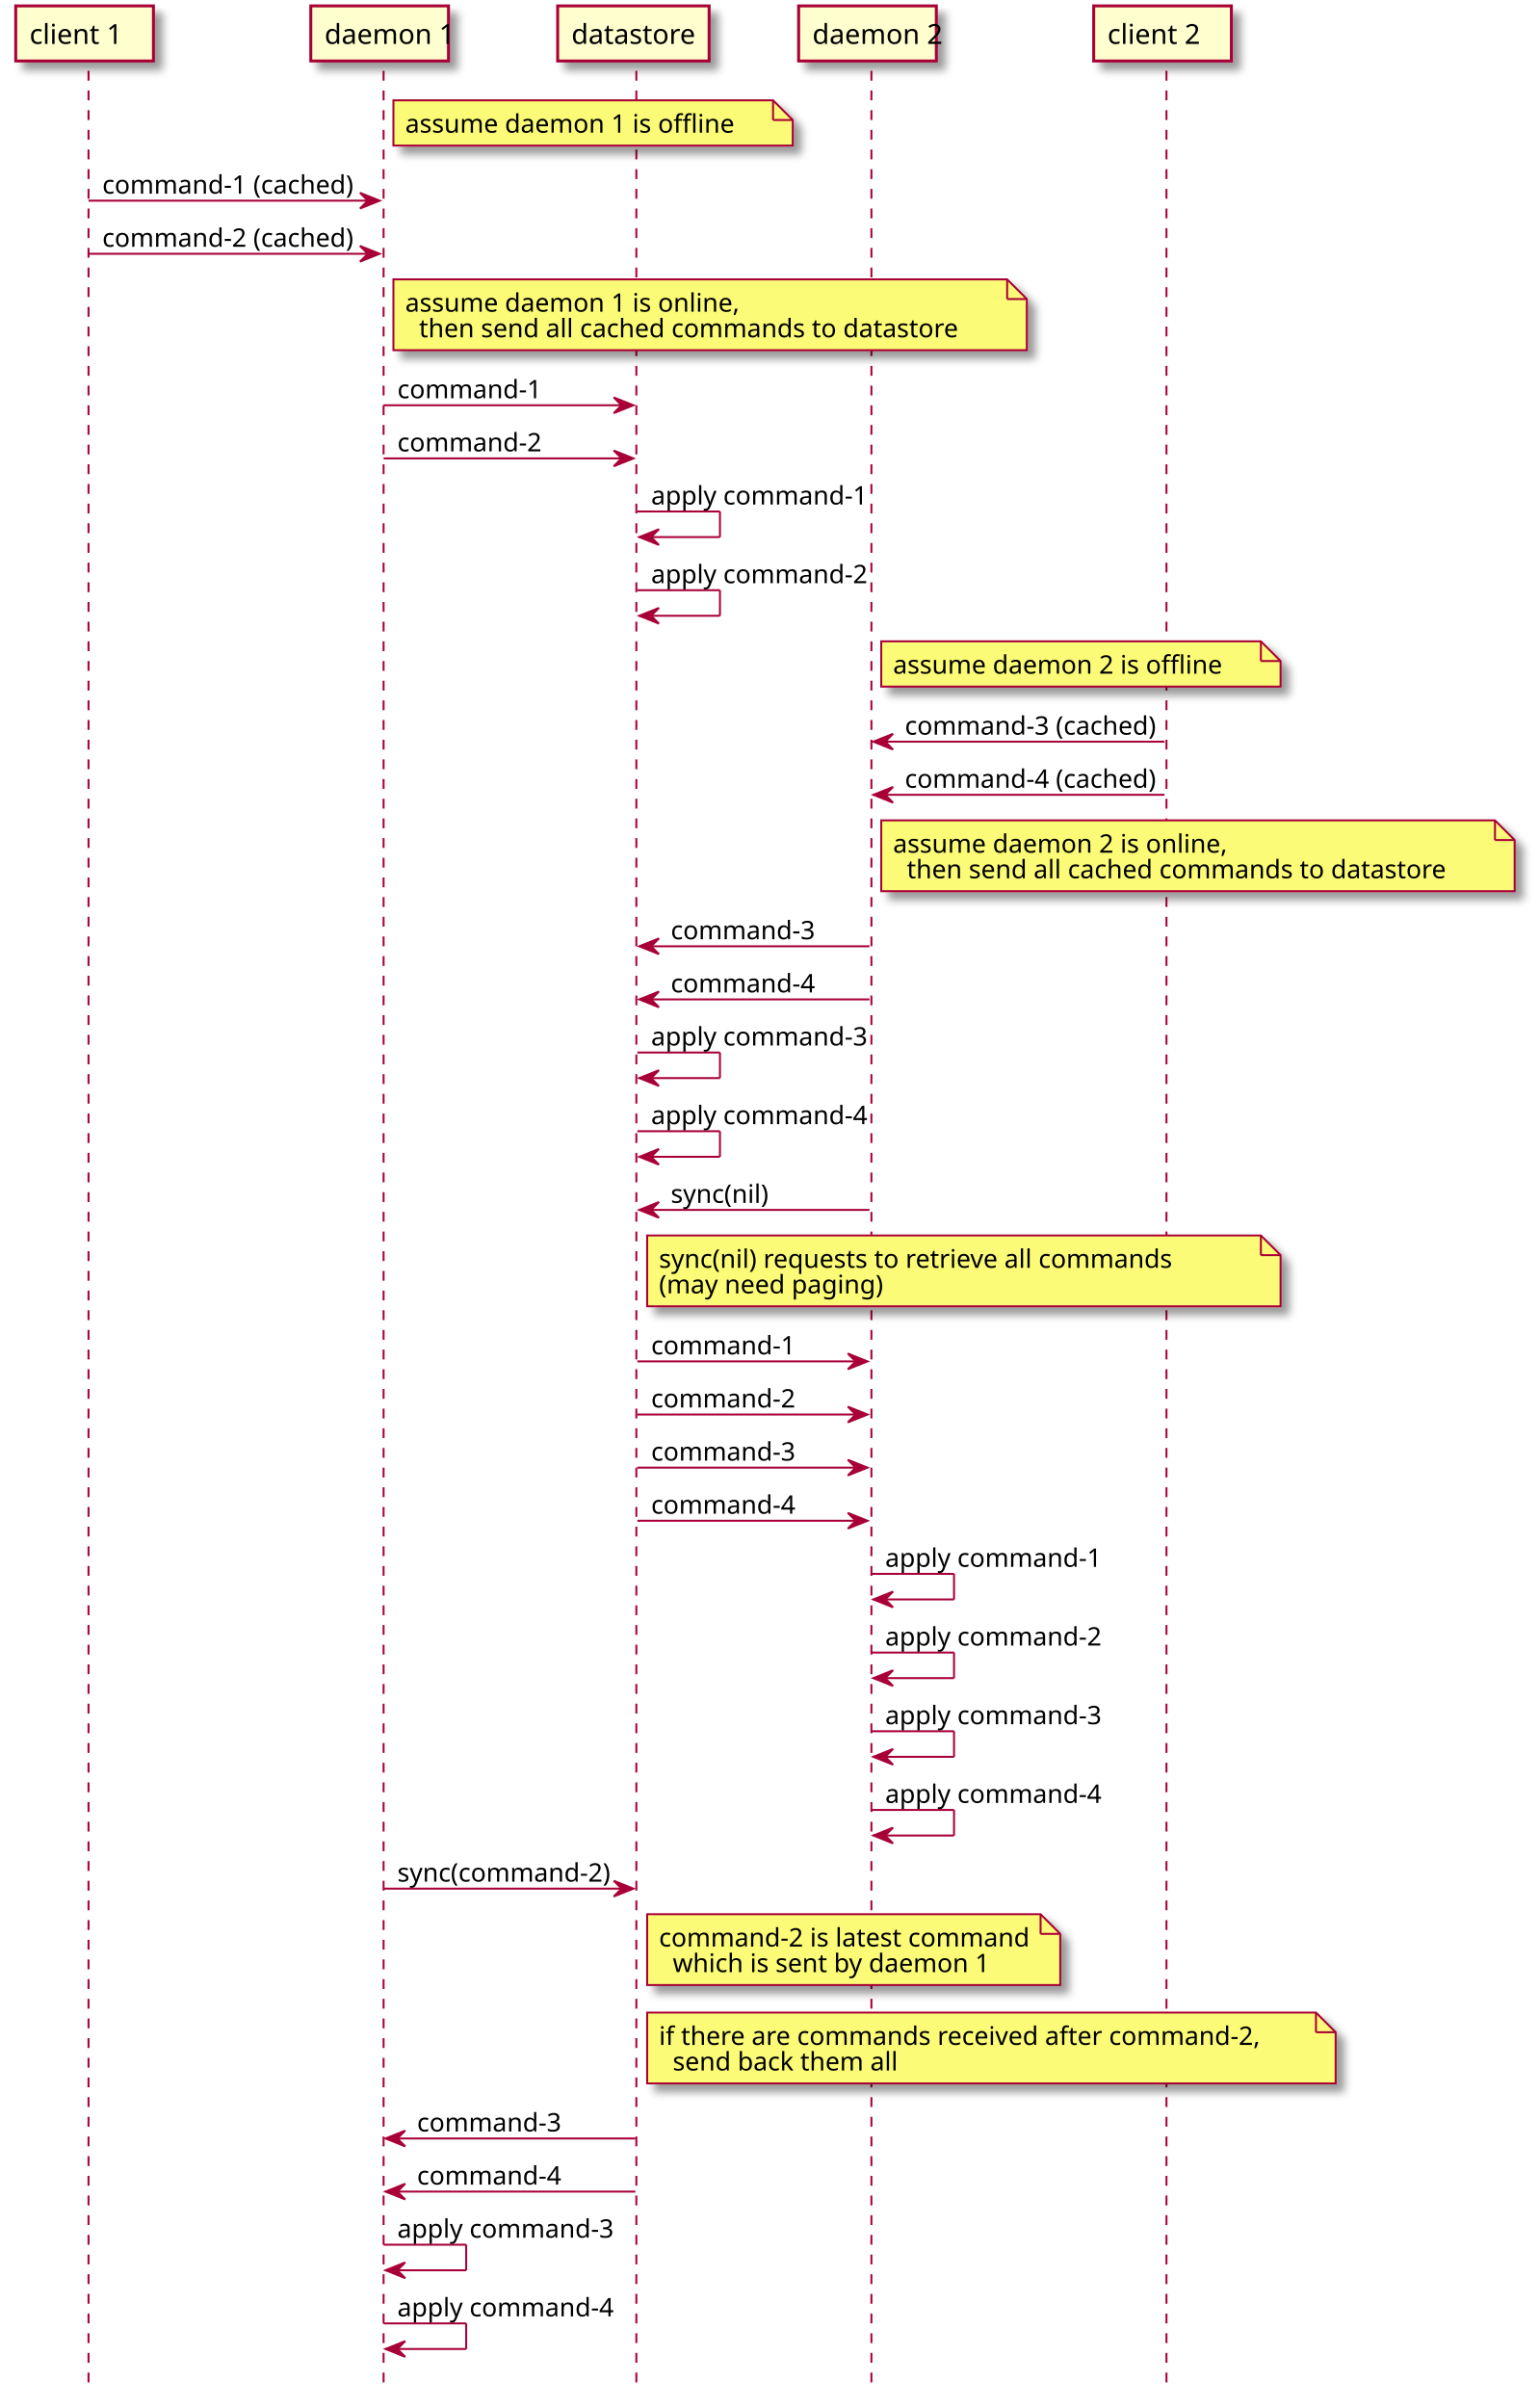
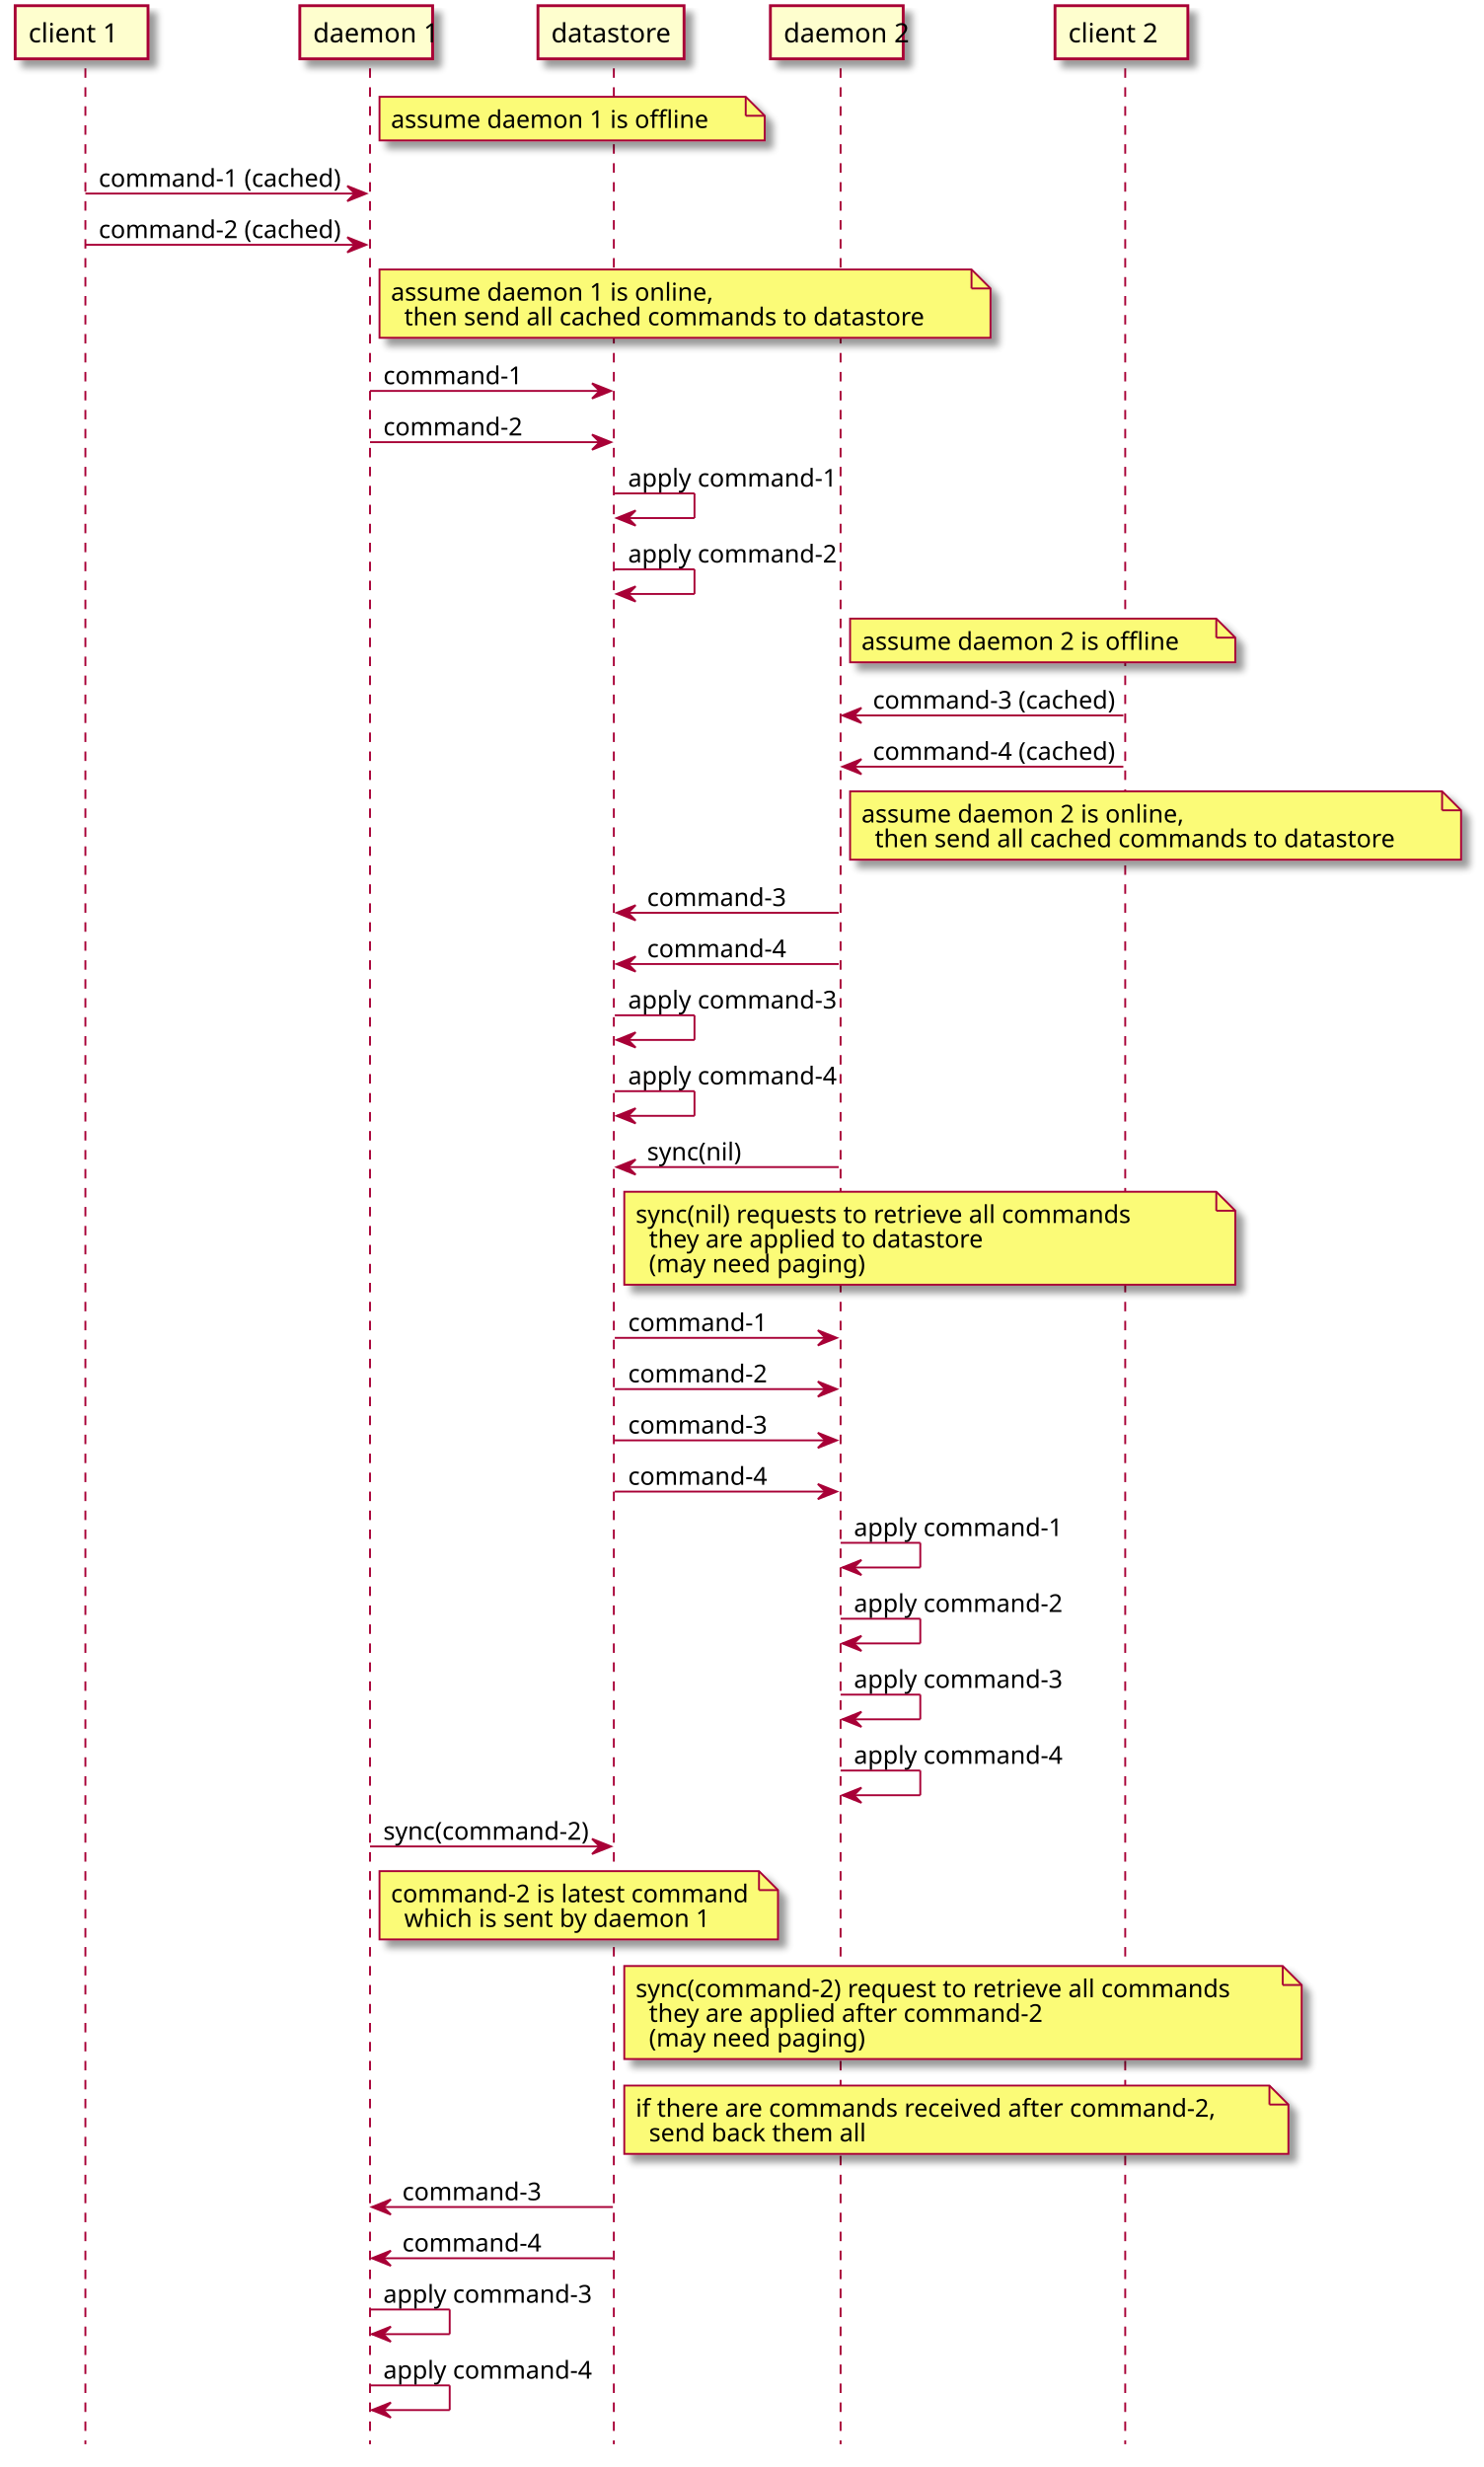
- <svg xmlns="http://www.w3.org/2000/svg" contentScriptType="application/ecmascript" contentStyleType="text/css" height="1224px" preserveAspectRatio="none" style="width:782px;height:1224px;" version="1.1" viewBox="0 0 782 1224" width="782px" zoomAndPan="magnify">
+ <svg xmlns="http://www.w3.org/2000/svg" contentScriptType="application/ecmascript" contentStyleType="text/css" height="1300px" preserveAspectRatio="none" style="width:782px;height:1300px;" version="1.1" viewBox="0 0 782 1300" width="782px" zoomAndPan="magnify">
  <defs>
-     <filter height="300%" id="fl50lxsnulejn" width="300%" x="-1" y="-1">
+     <filter height="300%" id="fp3z9iwhsswbp" width="300%" x="-1" y="-1">
      <feGaussianBlur result="blurOut" stdDeviation="2.0" />
      <feColorMatrix in="blurOut" result="blurOut2" type="matrix" values="0 0 0 0 0 0 0 0 0 0 0 0 0 0 0 0 0 0 .4 0" />
      <feOffset dx="4.0" dy="4.0" in="blurOut2" result="blurOut3" />
      <feBlend in="SourceGraphic" in2="blurOut3" mode="normal" />
    </filter>
  </defs>
  <g>
-     <line style="stroke: #A80036; stroke-width: 1.0; stroke-dasharray: 5.0,5.0;" x1="45" x2="45" y1="36" y2="1212" />
-     <line style="stroke: #A80036; stroke-width: 1.0; stroke-dasharray: 5.0,5.0;" x1="195" x2="195" y1="36" y2="1212" />
-     <line style="stroke: #A80036; stroke-width: 1.0; stroke-dasharray: 5.0,5.0;" x1="323.5" x2="323.5" y1="36" y2="1212" />
-     <line style="stroke: #A80036; stroke-width: 1.0; stroke-dasharray: 5.0,5.0;" x1="443" x2="443" y1="36" y2="1212" />
-     <line style="stroke: #A80036; stroke-width: 1.0; stroke-dasharray: 5.0,5.0;" x1="593" x2="593" y1="36" y2="1212" />
-     <rect fill="#FEFECE" filter="url(#fl50lxsnulejn)" height="28" style="stroke: #A80036; stroke-width: 1.5;" width="70" x="8" y="3" />
+     <line style="stroke: #A80036; stroke-width: 1.0; stroke-dasharray: 5.0,5.0;" x1="45" x2="45" y1="36" y2="1288" />
+     <line style="stroke: #A80036; stroke-width: 1.0; stroke-dasharray: 5.0,5.0;" x1="195" x2="195" y1="36" y2="1288" />
+     <line style="stroke: #A80036; stroke-width: 1.0; stroke-dasharray: 5.0,5.0;" x1="323.5" x2="323.5" y1="36" y2="1288" />
+     <line style="stroke: #A80036; stroke-width: 1.0; stroke-dasharray: 5.0,5.0;" x1="443" x2="443" y1="36" y2="1288" />
+     <line style="stroke: #A80036; stroke-width: 1.0; stroke-dasharray: 5.0,5.0;" x1="593" x2="593" y1="36" y2="1288" />
+     <rect fill="#FEFECE" filter="url(#fp3z9iwhsswbp)" height="28" style="stroke: #A80036; stroke-width: 1.5;" width="70" x="8" y="3" />
    <text fill="#000000" font-family="sans-serif" font-size="14" lengthAdjust="spacingAndGlyphs" textLength="56" x="15" y="22.318">client 1</text>
-     <rect fill="#FEFECE" filter="url(#fl50lxsnulejn)" height="28" style="stroke: #A80036; stroke-width: 1.5;" width="70" x="158" y="3" />
+     <rect fill="#FEFECE" filter="url(#fp3z9iwhsswbp)" height="28" style="stroke: #A80036; stroke-width: 1.5;" width="70" x="158" y="3" />
    <text fill="#000000" font-family="sans-serif" font-size="14" lengthAdjust="spacingAndGlyphs" textLength="56" x="165" y="22.318">daemon 1</text>
-     <rect fill="#FEFECE" filter="url(#fl50lxsnulejn)" height="28" style="stroke: #A80036; stroke-width: 1.5;" width="77" x="283.5" y="3" />
+     <rect fill="#FEFECE" filter="url(#fp3z9iwhsswbp)" height="28" style="stroke: #A80036; stroke-width: 1.5;" width="77" x="283.5" y="3" />
    <text fill="#000000" font-family="sans-serif" font-size="14" lengthAdjust="spacingAndGlyphs" textLength="63" x="290.5" y="22.318">datastore</text>
-     <rect fill="#FEFECE" filter="url(#fl50lxsnulejn)" height="28" style="stroke: #A80036; stroke-width: 1.5;" width="70" x="406" y="3" />
+     <rect fill="#FEFECE" filter="url(#fp3z9iwhsswbp)" height="28" style="stroke: #A80036; stroke-width: 1.5;" width="70" x="406" y="3" />
    <text fill="#000000" font-family="sans-serif" font-size="14" lengthAdjust="spacingAndGlyphs" textLength="56" x="413" y="22.318">daemon 2</text>
-     <rect fill="#FEFECE" filter="url(#fl50lxsnulejn)" height="28" style="stroke: #A80036; stroke-width: 1.5;" width="70" x="556" y="3" />
+     <rect fill="#FEFECE" filter="url(#fp3z9iwhsswbp)" height="28" style="stroke: #A80036; stroke-width: 1.5;" width="70" x="556" y="3" />
    <text fill="#000000" font-family="sans-serif" font-size="14" lengthAdjust="spacingAndGlyphs" textLength="56" x="563" y="22.318">client 2</text>
-     <polygon fill="#FBFB77" filter="url(#fl50lxsnulejn)" points="200,51,200,74,403,74,403,61,393,51,200,51" style="stroke: #A80036; stroke-width: 1.0;" />
+     <polygon fill="#FBFB77" filter="url(#fp3z9iwhsswbp)" points="200,51,200,74,403,74,403,61,393,51,200,51" style="stroke: #A80036; stroke-width: 1.0;" />
    <line style="stroke: #A80036; stroke-width: 1.0;" x1="393" x2="393" y1="51" y2="61" />
    <line style="stroke: #A80036; stroke-width: 1.0;" x1="403" x2="393" y1="61" y2="61" />
    <text fill="#000000" font-family="sans-serif" font-size="13" lengthAdjust="spacingAndGlyphs" textLength="182" x="206" y="67.439">assume daemon 1 is offline</text>
    <polygon fill="#A80036" points="183,98,193,102,183,106,187,102" style="stroke: #A80036; stroke-width: 1.0;" />
    <line style="stroke: #A80036; stroke-width: 1.0;" x1="45" x2="189" y1="102" y2="102" />
    <text fill="#000000" font-family="sans-serif" font-size="13" lengthAdjust="spacingAndGlyphs" textLength="126" x="52" y="98.439">command-1 (cached)</text>
    <polygon fill="#A80036" points="183,125,193,129,183,133,187,129" style="stroke: #A80036; stroke-width: 1.0;" />
    <line style="stroke: #A80036; stroke-width: 1.0;" x1="45" x2="189" y1="129" y2="129" />
    <text fill="#000000" font-family="sans-serif" font-size="13" lengthAdjust="spacingAndGlyphs" textLength="126" x="52" y="125.439">command-2 (cached)</text>
-     <polygon fill="#FBFB77" filter="url(#fl50lxsnulejn)" points="200,142,200,178,522,178,522,152,512,142,200,142" style="stroke: #A80036; stroke-width: 1.0;" />
+     <polygon fill="#FBFB77" filter="url(#fp3z9iwhsswbp)" points="200,142,200,178,522,178,522,152,512,142,200,142" style="stroke: #A80036; stroke-width: 1.0;" />
    <line style="stroke: #A80036; stroke-width: 1.0;" x1="512" x2="512" y1="142" y2="152" />
    <line style="stroke: #A80036; stroke-width: 1.0;" x1="522" x2="512" y1="152" y2="152" />
    <text fill="#000000" font-family="sans-serif" font-size="13" lengthAdjust="spacingAndGlyphs" textLength="182" x="206" y="158.439">assume daemon 1 is online,</text>
    <text fill="#000000" font-family="sans-serif" font-size="13" lengthAdjust="spacingAndGlyphs" textLength="294" x="213" y="171.439">then send all cached commands to datastore</text>
    <polygon fill="#A80036" points="312,202,322,206,312,210,316,206" style="stroke: #A80036; stroke-width: 1.0;" />
    <line style="stroke: #A80036; stroke-width: 1.0;" x1="195" x2="318" y1="206" y2="206" />
    <text fill="#000000" font-family="sans-serif" font-size="13" lengthAdjust="spacingAndGlyphs" textLength="63" x="202" y="202.439">command-1</text>
    <polygon fill="#A80036" points="312,229,322,233,312,237,316,233" style="stroke: #A80036; stroke-width: 1.0;" />
    <line style="stroke: #A80036; stroke-width: 1.0;" x1="195" x2="318" y1="233" y2="233" />
    <text fill="#000000" font-family="sans-serif" font-size="13" lengthAdjust="spacingAndGlyphs" textLength="63" x="202" y="229.439">command-2</text>
    <line style="stroke: #A80036; stroke-width: 1.0;" x1="324" x2="366" y1="260" y2="260" />
    <line style="stroke: #A80036; stroke-width: 1.0;" x1="366" x2="366" y1="260" y2="273" />
    <line style="stroke: #A80036; stroke-width: 1.0;" x1="325" x2="366" y1="273" y2="273" />
    <polygon fill="#A80036" points="335,269,325,273,335,277,331,273" style="stroke: #A80036; stroke-width: 1.0;" />
    <text fill="#000000" font-family="sans-serif" font-size="13" lengthAdjust="spacingAndGlyphs" textLength="105" x="331" y="256.438">apply command-1</text>
    <line style="stroke: #A80036; stroke-width: 1.0;" x1="324" x2="366" y1="300" y2="300" />
    <line style="stroke: #A80036; stroke-width: 1.0;" x1="366" x2="366" y1="300" y2="313" />
    <line style="stroke: #A80036; stroke-width: 1.0;" x1="325" x2="366" y1="313" y2="313" />
    <polygon fill="#A80036" points="335,309,325,313,335,317,331,313" style="stroke: #A80036; stroke-width: 1.0;" />
    <text fill="#000000" font-family="sans-serif" font-size="13" lengthAdjust="spacingAndGlyphs" textLength="105" x="331" y="296.438">apply command-2</text>
-     <polygon fill="#FBFB77" filter="url(#fl50lxsnulejn)" points="448,326,448,349,651,349,651,336,641,326,448,326" style="stroke: #A80036; stroke-width: 1.0;" />
+     <polygon fill="#FBFB77" filter="url(#fp3z9iwhsswbp)" points="448,326,448,349,651,349,651,336,641,326,448,326" style="stroke: #A80036; stroke-width: 1.0;" />
    <line style="stroke: #A80036; stroke-width: 1.0;" x1="641" x2="641" y1="326" y2="336" />
    <line style="stroke: #A80036; stroke-width: 1.0;" x1="651" x2="641" y1="336" y2="336" />
    <text fill="#000000" font-family="sans-serif" font-size="13" lengthAdjust="spacingAndGlyphs" textLength="182" x="454" y="342.438">assume daemon 2 is offline</text>
    <polygon fill="#A80036" points="454,373,444,377,454,381,450,377" style="stroke: #A80036; stroke-width: 1.0;" />
    <line style="stroke: #A80036; stroke-width: 1.0;" x1="448" x2="592" y1="377" y2="377" />
    <text fill="#000000" font-family="sans-serif" font-size="13" lengthAdjust="spacingAndGlyphs" textLength="126" x="460" y="373.438">command-3 (cached)</text>
    <polygon fill="#A80036" points="454,400,444,404,454,408,450,404" style="stroke: #A80036; stroke-width: 1.0;" />
    <line style="stroke: #A80036; stroke-width: 1.0;" x1="448" x2="592" y1="404" y2="404" />
    <text fill="#000000" font-family="sans-serif" font-size="13" lengthAdjust="spacingAndGlyphs" textLength="126" x="460" y="400.438">command-4 (cached)</text>
-     <polygon fill="#FBFB77" filter="url(#fl50lxsnulejn)" points="448,417,448,453,770,453,770,427,760,417,448,417" style="stroke: #A80036; stroke-width: 1.0;" />
+     <polygon fill="#FBFB77" filter="url(#fp3z9iwhsswbp)" points="448,417,448,453,770,453,770,427,760,417,448,417" style="stroke: #A80036; stroke-width: 1.0;" />
    <line style="stroke: #A80036; stroke-width: 1.0;" x1="760" x2="760" y1="417" y2="427" />
    <line style="stroke: #A80036; stroke-width: 1.0;" x1="770" x2="760" y1="427" y2="427" />
    <text fill="#000000" font-family="sans-serif" font-size="13" lengthAdjust="spacingAndGlyphs" textLength="182" x="454" y="433.438">assume daemon 2 is online,</text>
    <text fill="#000000" font-family="sans-serif" font-size="13" lengthAdjust="spacingAndGlyphs" textLength="294" x="461" y="446.438">then send all cached commands to datastore</text>
    <polygon fill="#A80036" points="335,477,325,481,335,485,331,481" style="stroke: #A80036; stroke-width: 1.0;" />
    <line style="stroke: #A80036; stroke-width: 1.0;" x1="329" x2="442" y1="481" y2="481" />
    <text fill="#000000" font-family="sans-serif" font-size="13" lengthAdjust="spacingAndGlyphs" textLength="63" x="341" y="477.438">command-3</text>
    <polygon fill="#A80036" points="335,504,325,508,335,512,331,508" style="stroke: #A80036; stroke-width: 1.0;" />
    <line style="stroke: #A80036; stroke-width: 1.0;" x1="329" x2="442" y1="508" y2="508" />
    <text fill="#000000" font-family="sans-serif" font-size="13" lengthAdjust="spacingAndGlyphs" textLength="63" x="341" y="504.438">command-4</text>
    <line style="stroke: #A80036; stroke-width: 1.0;" x1="324" x2="366" y1="535" y2="535" />
    <line style="stroke: #A80036; stroke-width: 1.0;" x1="366" x2="366" y1="535" y2="548" />
    <line style="stroke: #A80036; stroke-width: 1.0;" x1="325" x2="366" y1="548" y2="548" />
    <polygon fill="#A80036" points="335,544,325,548,335,552,331,548" style="stroke: #A80036; stroke-width: 1.0;" />
    <text fill="#000000" font-family="sans-serif" font-size="13" lengthAdjust="spacingAndGlyphs" textLength="105" x="331" y="531.438">apply command-3</text>
    <line style="stroke: #A80036; stroke-width: 1.0;" x1="324" x2="366" y1="575" y2="575" />
    <line style="stroke: #A80036; stroke-width: 1.0;" x1="366" x2="366" y1="575" y2="588" />
    <line style="stroke: #A80036; stroke-width: 1.0;" x1="325" x2="366" y1="588" y2="588" />
    <polygon fill="#A80036" points="335,584,325,588,335,592,331,588" style="stroke: #A80036; stroke-width: 1.0;" />
    <text fill="#000000" font-family="sans-serif" font-size="13" lengthAdjust="spacingAndGlyphs" textLength="105" x="331" y="571.438">apply command-4</text>
    <polygon fill="#A80036" points="335,611,325,615,335,619,331,615" style="stroke: #A80036; stroke-width: 1.0;" />
    <line style="stroke: #A80036; stroke-width: 1.0;" x1="329" x2="442" y1="615" y2="615" />
    <text fill="#000000" font-family="sans-serif" font-size="13" lengthAdjust="spacingAndGlyphs" textLength="63" x="341" y="611.438">sync(nil)</text>
-     <polygon fill="#FBFB77" filter="url(#fl50lxsnulejn)" points="329,628,329,664,651,664,651,638,641,628,329,628" style="stroke: #A80036; stroke-width: 1.0;" />
+     <polygon fill="#FBFB77" filter="url(#fp3z9iwhsswbp)" points="329,628,329,677,651,677,651,638,641,628,329,628" style="stroke: #A80036; stroke-width: 1.0;" />
    <line style="stroke: #A80036; stroke-width: 1.0;" x1="641" x2="641" y1="628" y2="638" />
    <line style="stroke: #A80036; stroke-width: 1.0;" x1="651" x2="641" y1="638" y2="638" />
    <text fill="#000000" font-family="sans-serif" font-size="13" lengthAdjust="spacingAndGlyphs" textLength="301" x="335" y="644.438">sync(nil) requests to retrieve all commands</text>
-     <text fill="#000000" font-family="sans-serif" font-size="13" lengthAdjust="spacingAndGlyphs" textLength="119" x="335" y="657.438">(may need paging)</text>
-     <polygon fill="#A80036" points="431,688,441,692,431,696,435,692" style="stroke: #A80036; stroke-width: 1.0;" />
-     <line style="stroke: #A80036; stroke-width: 1.0;" x1="324" x2="437" y1="692" y2="692" />
-     <text fill="#000000" font-family="sans-serif" font-size="13" lengthAdjust="spacingAndGlyphs" textLength="63" x="331" y="688.438">command-1</text>
-     <polygon fill="#A80036" points="431,715,441,719,431,723,435,719" style="stroke: #A80036; stroke-width: 1.0;" />
-     <line style="stroke: #A80036; stroke-width: 1.0;" x1="324" x2="437" y1="719" y2="719" />
-     <text fill="#000000" font-family="sans-serif" font-size="13" lengthAdjust="spacingAndGlyphs" textLength="63" x="331" y="715.438">command-2</text>
-     <polygon fill="#A80036" points="431,742,441,746,431,750,435,746" style="stroke: #A80036; stroke-width: 1.0;" />
-     <line style="stroke: #A80036; stroke-width: 1.0;" x1="324" x2="437" y1="746" y2="746" />
-     <text fill="#000000" font-family="sans-serif" font-size="13" lengthAdjust="spacingAndGlyphs" textLength="63" x="331" y="742.438">command-3</text>
-     <polygon fill="#A80036" points="431,769,441,773,431,777,435,773" style="stroke: #A80036; stroke-width: 1.0;" />
-     <line style="stroke: #A80036; stroke-width: 1.0;" x1="324" x2="437" y1="773" y2="773" />
-     <text fill="#000000" font-family="sans-serif" font-size="13" lengthAdjust="spacingAndGlyphs" textLength="63" x="331" y="769.438">command-4</text>
-     <line style="stroke: #A80036; stroke-width: 1.0;" x1="443" x2="485" y1="800" y2="800" />
-     <line style="stroke: #A80036; stroke-width: 1.0;" x1="485" x2="485" y1="800" y2="813" />
-     <line style="stroke: #A80036; stroke-width: 1.0;" x1="444" x2="485" y1="813" y2="813" />
-     <polygon fill="#A80036" points="454,809,444,813,454,817,450,813" style="stroke: #A80036; stroke-width: 1.0;" />
-     <text fill="#000000" font-family="sans-serif" font-size="13" lengthAdjust="spacingAndGlyphs" textLength="105" x="450" y="796.438">apply command-1</text>
-     <line style="stroke: #A80036; stroke-width: 1.0;" x1="443" x2="485" y1="840" y2="840" />
-     <line style="stroke: #A80036; stroke-width: 1.0;" x1="485" x2="485" y1="840" y2="853" />
-     <line style="stroke: #A80036; stroke-width: 1.0;" x1="444" x2="485" y1="853" y2="853" />
-     <polygon fill="#A80036" points="454,849,444,853,454,857,450,853" style="stroke: #A80036; stroke-width: 1.0;" />
-     <text fill="#000000" font-family="sans-serif" font-size="13" lengthAdjust="spacingAndGlyphs" textLength="105" x="450" y="836.438">apply command-2</text>
-     <line style="stroke: #A80036; stroke-width: 1.0;" x1="443" x2="485" y1="880" y2="880" />
-     <line style="stroke: #A80036; stroke-width: 1.0;" x1="485" x2="485" y1="880" y2="893" />
-     <line style="stroke: #A80036; stroke-width: 1.0;" x1="444" x2="485" y1="893" y2="893" />
-     <polygon fill="#A80036" points="454,889,444,893,454,897,450,893" style="stroke: #A80036; stroke-width: 1.0;" />
-     <text fill="#000000" font-family="sans-serif" font-size="13" lengthAdjust="spacingAndGlyphs" textLength="105" x="450" y="876.438">apply command-3</text>
-     <line style="stroke: #A80036; stroke-width: 1.0;" x1="443" x2="485" y1="920" y2="920" />
-     <line style="stroke: #A80036; stroke-width: 1.0;" x1="485" x2="485" y1="920" y2="933" />
-     <line style="stroke: #A80036; stroke-width: 1.0;" x1="444" x2="485" y1="933" y2="933" />
-     <polygon fill="#A80036" points="454,929,444,933,454,937,450,933" style="stroke: #A80036; stroke-width: 1.0;" />
-     <text fill="#000000" font-family="sans-serif" font-size="13" lengthAdjust="spacingAndGlyphs" textLength="105" x="450" y="916.438">apply command-4</text>
-     <polygon fill="#A80036" points="312,956,322,960,312,964,316,960" style="stroke: #A80036; stroke-width: 1.0;" />
-     <line style="stroke: #A80036; stroke-width: 1.0;" x1="195" x2="318" y1="960" y2="960" />
-     <text fill="#000000" font-family="sans-serif" font-size="13" lengthAdjust="spacingAndGlyphs" textLength="105" x="202" y="956.438">sync(command-2)</text>
-     <polygon fill="#FBFB77" filter="url(#fl50lxsnulejn)" points="329,973,329,1009,539,1009,539,983,529,973,329,973" style="stroke: #A80036; stroke-width: 1.0;" />
-     <line style="stroke: #A80036; stroke-width: 1.0;" x1="529" x2="529" y1="973" y2="983" />
-     <line style="stroke: #A80036; stroke-width: 1.0;" x1="539" x2="529" y1="983" y2="983" />
-     <text fill="#000000" font-family="sans-serif" font-size="13" lengthAdjust="spacingAndGlyphs" textLength="189" x="335" y="989.438">command-2 is latest command</text>
-     <text fill="#000000" font-family="sans-serif" font-size="13" lengthAdjust="spacingAndGlyphs" textLength="175" x="342" y="1002.438">which is sent by daemon 1</text>
-     <polygon fill="#FBFB77" filter="url(#fl50lxsnulejn)" points="329,1023,329,1059,679,1059,679,1033,669,1023,329,1023" style="stroke: #A80036; stroke-width: 1.0;" />
-     <line style="stroke: #A80036; stroke-width: 1.0;" x1="669" x2="669" y1="1023" y2="1033" />
-     <line style="stroke: #A80036; stroke-width: 1.0;" x1="679" x2="669" y1="1033" y2="1033" />
-     <text fill="#000000" font-family="sans-serif" font-size="13" lengthAdjust="spacingAndGlyphs" textLength="329" x="335" y="1039.438">if there are commands received after command-2,</text>
-     <text fill="#000000" font-family="sans-serif" font-size="13" lengthAdjust="spacingAndGlyphs" textLength="126" x="342" y="1052.438">send back them all</text>
-     <polygon fill="#A80036" points="206,1083,196,1087,206,1091,202,1087" style="stroke: #A80036; stroke-width: 1.0;" />
-     <line style="stroke: #A80036; stroke-width: 1.0;" x1="200" x2="323" y1="1087" y2="1087" />
-     <text fill="#000000" font-family="sans-serif" font-size="13" lengthAdjust="spacingAndGlyphs" textLength="63" x="212" y="1083.438">command-3</text>
-     <polygon fill="#A80036" points="206,1110,196,1114,206,1118,202,1114" style="stroke: #A80036; stroke-width: 1.0;" />
-     <line style="stroke: #A80036; stroke-width: 1.0;" x1="200" x2="323" y1="1114" y2="1114" />
-     <text fill="#000000" font-family="sans-serif" font-size="13" lengthAdjust="spacingAndGlyphs" textLength="63" x="212" y="1110.438">command-4</text>
-     <line style="stroke: #A80036; stroke-width: 1.0;" x1="195" x2="237" y1="1141" y2="1141" />
-     <line style="stroke: #A80036; stroke-width: 1.0;" x1="237" x2="237" y1="1141" y2="1154" />
-     <line style="stroke: #A80036; stroke-width: 1.0;" x1="196" x2="237" y1="1154" y2="1154" />
-     <polygon fill="#A80036" points="206,1150,196,1154,206,1158,202,1154" style="stroke: #A80036; stroke-width: 1.0;" />
-     <text fill="#000000" font-family="sans-serif" font-size="13" lengthAdjust="spacingAndGlyphs" textLength="105" x="202" y="1137.438">apply command-3</text>
-     <line style="stroke: #A80036; stroke-width: 1.0;" x1="195" x2="237" y1="1181" y2="1181" />
-     <line style="stroke: #A80036; stroke-width: 1.0;" x1="237" x2="237" y1="1181" y2="1194" />
-     <line style="stroke: #A80036; stroke-width: 1.0;" x1="196" x2="237" y1="1194" y2="1194" />
-     <polygon fill="#A80036" points="206,1190,196,1194,206,1198,202,1194" style="stroke: #A80036; stroke-width: 1.0;" />
-     <text fill="#000000" font-family="sans-serif" font-size="13" lengthAdjust="spacingAndGlyphs" textLength="105" x="202" y="1177.438">apply command-4</text>
+     <text fill="#000000" font-family="sans-serif" font-size="13" lengthAdjust="spacingAndGlyphs" textLength="203" x="342" y="657.438">they are applied to datastore</text>
+     <text fill="#000000" font-family="sans-serif" font-size="13" lengthAdjust="spacingAndGlyphs" textLength="119" x="342" y="670.438">(may need paging)</text>
+     <polygon fill="#A80036" points="431,701,441,705,431,709,435,705" style="stroke: #A80036; stroke-width: 1.0;" />
+     <line style="stroke: #A80036; stroke-width: 1.0;" x1="324" x2="437" y1="705" y2="705" />
+     <text fill="#000000" font-family="sans-serif" font-size="13" lengthAdjust="spacingAndGlyphs" textLength="63" x="331" y="701.438">command-1</text>
+     <polygon fill="#A80036" points="431,728,441,732,431,736,435,732" style="stroke: #A80036; stroke-width: 1.0;" />
+     <line style="stroke: #A80036; stroke-width: 1.0;" x1="324" x2="437" y1="732" y2="732" />
+     <text fill="#000000" font-family="sans-serif" font-size="13" lengthAdjust="spacingAndGlyphs" textLength="63" x="331" y="728.438">command-2</text>
+     <polygon fill="#A80036" points="431,755,441,759,431,763,435,759" style="stroke: #A80036; stroke-width: 1.0;" />
+     <line style="stroke: #A80036; stroke-width: 1.0;" x1="324" x2="437" y1="759" y2="759" />
+     <text fill="#000000" font-family="sans-serif" font-size="13" lengthAdjust="spacingAndGlyphs" textLength="63" x="331" y="755.438">command-3</text>
+     <polygon fill="#A80036" points="431,782,441,786,431,790,435,786" style="stroke: #A80036; stroke-width: 1.0;" />
+     <line style="stroke: #A80036; stroke-width: 1.0;" x1="324" x2="437" y1="786" y2="786" />
+     <text fill="#000000" font-family="sans-serif" font-size="13" lengthAdjust="spacingAndGlyphs" textLength="63" x="331" y="782.438">command-4</text>
+     <line style="stroke: #A80036; stroke-width: 1.0;" x1="443" x2="485" y1="813" y2="813" />
+     <line style="stroke: #A80036; stroke-width: 1.0;" x1="485" x2="485" y1="813" y2="826" />
+     <line style="stroke: #A80036; stroke-width: 1.0;" x1="444" x2="485" y1="826" y2="826" />
+     <polygon fill="#A80036" points="454,822,444,826,454,830,450,826" style="stroke: #A80036; stroke-width: 1.0;" />
+     <text fill="#000000" font-family="sans-serif" font-size="13" lengthAdjust="spacingAndGlyphs" textLength="105" x="450" y="809.438">apply command-1</text>
+     <line style="stroke: #A80036; stroke-width: 1.0;" x1="443" x2="485" y1="853" y2="853" />
+     <line style="stroke: #A80036; stroke-width: 1.0;" x1="485" x2="485" y1="853" y2="866" />
+     <line style="stroke: #A80036; stroke-width: 1.0;" x1="444" x2="485" y1="866" y2="866" />
+     <polygon fill="#A80036" points="454,862,444,866,454,870,450,866" style="stroke: #A80036; stroke-width: 1.0;" />
+     <text fill="#000000" font-family="sans-serif" font-size="13" lengthAdjust="spacingAndGlyphs" textLength="105" x="450" y="849.438">apply command-2</text>
+     <line style="stroke: #A80036; stroke-width: 1.0;" x1="443" x2="485" y1="893" y2="893" />
+     <line style="stroke: #A80036; stroke-width: 1.0;" x1="485" x2="485" y1="893" y2="906" />
+     <line style="stroke: #A80036; stroke-width: 1.0;" x1="444" x2="485" y1="906" y2="906" />
+     <polygon fill="#A80036" points="454,902,444,906,454,910,450,906" style="stroke: #A80036; stroke-width: 1.0;" />
+     <text fill="#000000" font-family="sans-serif" font-size="13" lengthAdjust="spacingAndGlyphs" textLength="105" x="450" y="889.438">apply command-3</text>
+     <line style="stroke: #A80036; stroke-width: 1.0;" x1="443" x2="485" y1="933" y2="933" />
+     <line style="stroke: #A80036; stroke-width: 1.0;" x1="485" x2="485" y1="933" y2="946" />
+     <line style="stroke: #A80036; stroke-width: 1.0;" x1="444" x2="485" y1="946" y2="946" />
+     <polygon fill="#A80036" points="454,942,444,946,454,950,450,946" style="stroke: #A80036; stroke-width: 1.0;" />
+     <text fill="#000000" font-family="sans-serif" font-size="13" lengthAdjust="spacingAndGlyphs" textLength="105" x="450" y="929.438">apply command-4</text>
+     <polygon fill="#A80036" points="312,969,322,973,312,977,316,973" style="stroke: #A80036; stroke-width: 1.0;" />
+     <line style="stroke: #A80036; stroke-width: 1.0;" x1="195" x2="318" y1="973" y2="973" />
+     <text fill="#000000" font-family="sans-serif" font-size="13" lengthAdjust="spacingAndGlyphs" textLength="105" x="202" y="969.438">sync(command-2)</text>
+     <polygon fill="#FBFB77" filter="url(#fp3z9iwhsswbp)" points="200,986,200,1022,410,1022,410,996,400,986,200,986" style="stroke: #A80036; stroke-width: 1.0;" />
+     <line style="stroke: #A80036; stroke-width: 1.0;" x1="400" x2="400" y1="986" y2="996" />
+     <line style="stroke: #A80036; stroke-width: 1.0;" x1="410" x2="400" y1="996" y2="996" />
+     <text fill="#000000" font-family="sans-serif" font-size="13" lengthAdjust="spacingAndGlyphs" textLength="189" x="206" y="1002.438">command-2 is latest command</text>
+     <text fill="#000000" font-family="sans-serif" font-size="13" lengthAdjust="spacingAndGlyphs" textLength="175" x="213" y="1015.438">which is sent by daemon 1</text>
+     <polygon fill="#FBFB77" filter="url(#fp3z9iwhsswbp)" points="329,1036,329,1085,686,1085,686,1046,676,1036,329,1036" style="stroke: #A80036; stroke-width: 1.0;" />
+     <line style="stroke: #A80036; stroke-width: 1.0;" x1="676" x2="676" y1="1036" y2="1046" />
+     <line style="stroke: #A80036; stroke-width: 1.0;" x1="686" x2="676" y1="1046" y2="1046" />
+     <text fill="#000000" font-family="sans-serif" font-size="13" lengthAdjust="spacingAndGlyphs" textLength="336" x="335" y="1052.438">sync(command-2) request to retrieve all commands</text>
+     <text fill="#000000" font-family="sans-serif" font-size="13" lengthAdjust="spacingAndGlyphs" textLength="224" x="342" y="1065.438">they are applied after command-2</text>
+     <text fill="#000000" font-family="sans-serif" font-size="13" lengthAdjust="spacingAndGlyphs" textLength="119" x="342" y="1078.438">(may need paging)</text>
+     <polygon fill="#FBFB77" filter="url(#fp3z9iwhsswbp)" points="329,1099,329,1135,679,1135,679,1109,669,1099,329,1099" style="stroke: #A80036; stroke-width: 1.0;" />
+     <line style="stroke: #A80036; stroke-width: 1.0;" x1="669" x2="669" y1="1099" y2="1109" />
+     <line style="stroke: #A80036; stroke-width: 1.0;" x1="679" x2="669" y1="1109" y2="1109" />
+     <text fill="#000000" font-family="sans-serif" font-size="13" lengthAdjust="spacingAndGlyphs" textLength="329" x="335" y="1115.438">if there are commands received after command-2,</text>
+     <text fill="#000000" font-family="sans-serif" font-size="13" lengthAdjust="spacingAndGlyphs" textLength="126" x="342" y="1128.438">send back them all</text>
+     <polygon fill="#A80036" points="206,1159,196,1163,206,1167,202,1163" style="stroke: #A80036; stroke-width: 1.0;" />
+     <line style="stroke: #A80036; stroke-width: 1.0;" x1="200" x2="323" y1="1163" y2="1163" />
+     <text fill="#000000" font-family="sans-serif" font-size="13" lengthAdjust="spacingAndGlyphs" textLength="63" x="212" y="1159.438">command-3</text>
+     <polygon fill="#A80036" points="206,1186,196,1190,206,1194,202,1190" style="stroke: #A80036; stroke-width: 1.0;" />
+     <line style="stroke: #A80036; stroke-width: 1.0;" x1="200" x2="323" y1="1190" y2="1190" />
+     <text fill="#000000" font-family="sans-serif" font-size="13" lengthAdjust="spacingAndGlyphs" textLength="63" x="212" y="1186.438">command-4</text>
+     <line style="stroke: #A80036; stroke-width: 1.0;" x1="195" x2="237" y1="1217" y2="1217" />
+     <line style="stroke: #A80036; stroke-width: 1.0;" x1="237" x2="237" y1="1217" y2="1230" />
+     <line style="stroke: #A80036; stroke-width: 1.0;" x1="196" x2="237" y1="1230" y2="1230" />
+     <polygon fill="#A80036" points="206,1226,196,1230,206,1234,202,1230" style="stroke: #A80036; stroke-width: 1.0;" />
+     <text fill="#000000" font-family="sans-serif" font-size="13" lengthAdjust="spacingAndGlyphs" textLength="105" x="202" y="1213.438">apply command-3</text>
+     <line style="stroke: #A80036; stroke-width: 1.0;" x1="195" x2="237" y1="1257" y2="1257" />
+     <line style="stroke: #A80036; stroke-width: 1.0;" x1="237" x2="237" y1="1257" y2="1270" />
+     <line style="stroke: #A80036; stroke-width: 1.0;" x1="196" x2="237" y1="1270" y2="1270" />
+     <polygon fill="#A80036" points="206,1266,196,1270,206,1274,202,1270" style="stroke: #A80036; stroke-width: 1.0;" />
+     <text fill="#000000" font-family="sans-serif" font-size="13" lengthAdjust="spacingAndGlyphs" textLength="105" x="202" y="1253.438">apply command-4</text>
  </g>
</svg>
